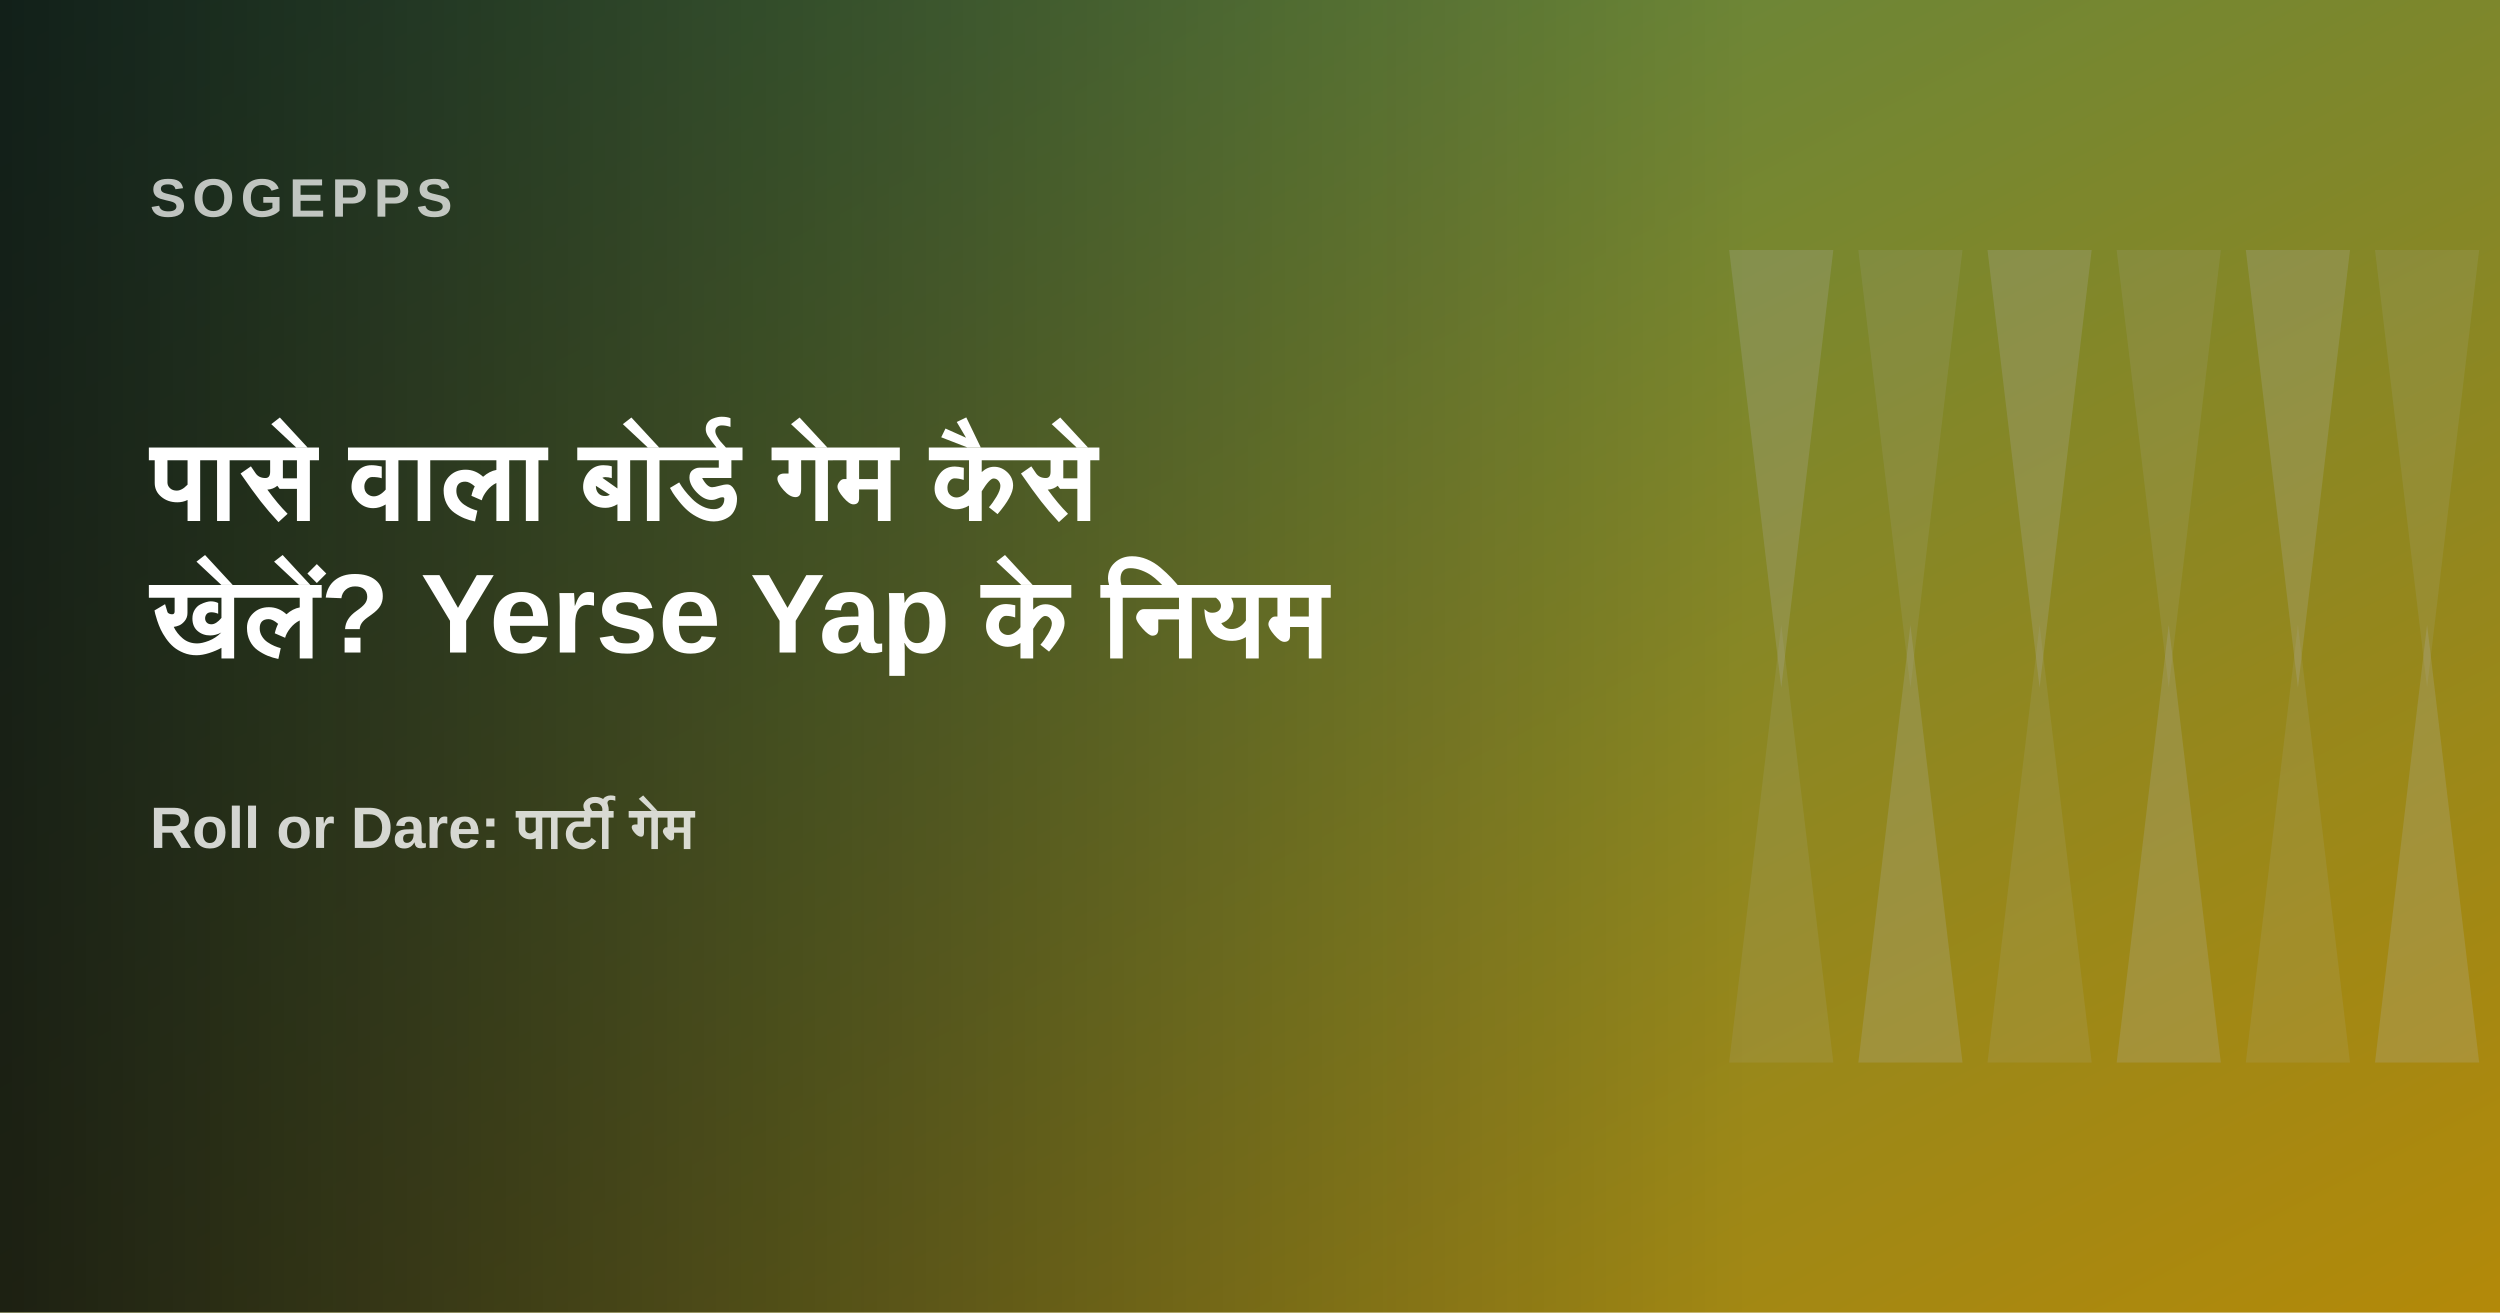
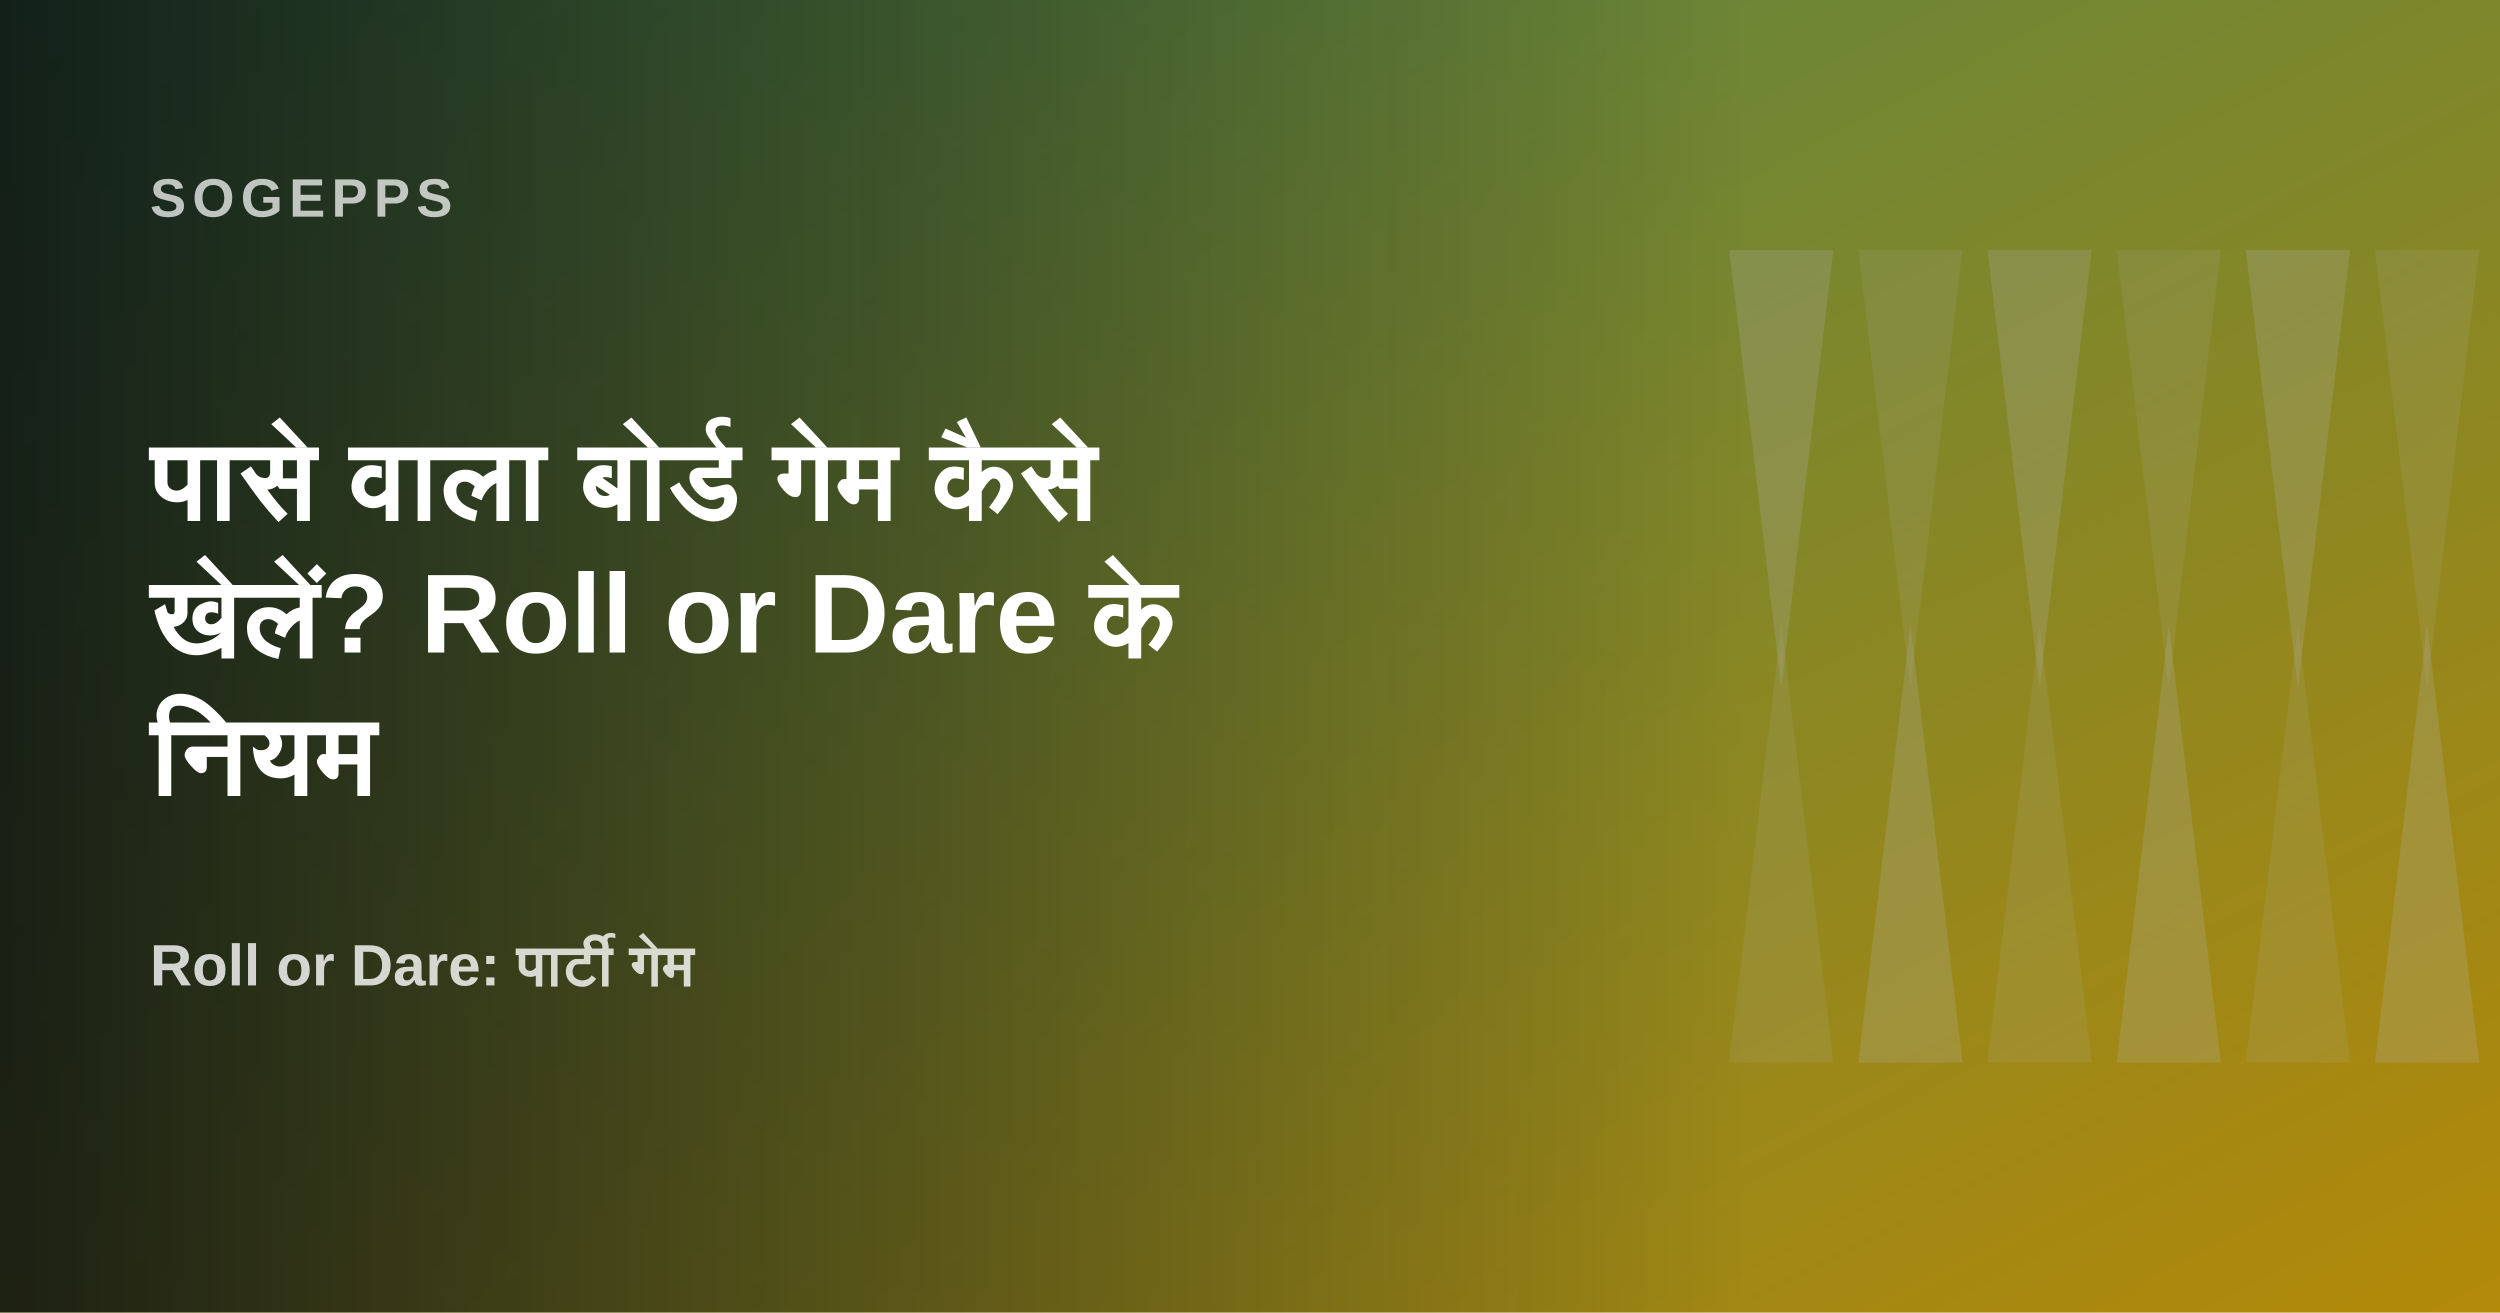
- <svg xmlns="http://www.w3.org/2000/svg" width="1200" height="630" viewBox="0 0 1200 630" role="img" aria-label="पासे वाला बोर्ड गेम कैसे खेलें? Yerse Yap के नियम">
+ <svg xmlns="http://www.w3.org/2000/svg" width="1200" height="630" viewBox="0 0 1200 630" role="img" aria-label="पासे वाला बोर्ड गेम कैसे खेलें? Roll or Dare के नियम">
  <defs>
    <linearGradient id="g" x1="0" y1="0" x2="1" y2="1">
      <stop offset="0%" stop-color="#66bb6a" />
      <stop offset="100%" stop-color="#ffc107" />
    </linearGradient>
    <linearGradient id="v" x1="0" y1="0" x2="1" y2="0">
      <stop offset="0%" stop-color="rgba(4,6,12,0.86)" />
      <stop offset="70%" stop-color="rgba(4,6,12,0.30)" />
    </linearGradient>
  </defs>
  <rect width="1200" height="630" fill="url(#g)" />
  <g transform="translate(830,120)">
    <polygon points="0,0 50,0 25,210" fill="rgba(255,255,255,0.22)" />
    <polygon points="62,0 112,0 87,210" fill="rgba(255,255,255,0.13)" />
    <polygon points="124,0 174,0 149,210" fill="rgba(255,255,255,0.22)" />
    <polygon points="186,0 236,0 211,210" fill="rgba(255,255,255,0.13)" />
    <polygon points="248,0 298,0 273,210" fill="rgba(255,255,255,0.22)" />
    <polygon points="310,0 360,0 335,210" fill="rgba(255,255,255,0.13)" />
    <polygon points="0,390 50,390 25,180" fill="rgba(255,255,255,0.13)" />
    <polygon points="62,390 112,390 87,180" fill="rgba(255,255,255,0.22)" />
    <polygon points="124,390 174,390 149,180" fill="rgba(255,255,255,0.13)" />
    <polygon points="186,390 236,390 211,180" fill="rgba(255,255,255,0.22)" />
    <polygon points="248,390 298,390 273,180" fill="rgba(255,255,255,0.13)" />
    <polygon points="310,390 360,390 335,180" fill="rgba(255,255,255,0.22)" />
  </g>
  <rect width="1200" height="630" fill="url(#v)" />
  <text x="72" y="104" font-family="Segoe UI, Arial, sans-serif" font-size="26" font-weight="700" letter-spacing="3" fill="rgba(255,255,255,0.72)">SOGEPPS</text>
  <text x="72" y="249" font-family="Segoe UI, Arial, sans-serif" font-size="54" font-weight="700" fill="#ffffff">पासे वाला बोर्ड गेम कैसे</text>
-   <text x="72" y="315" font-family="Segoe UI, Arial, sans-serif" font-size="54" font-weight="700" fill="#ffffff">खेलें? Yerse Yap के नियम</text>
-   <text x="72" y="407" font-family="Segoe UI, Arial, sans-serif" font-size="28" font-weight="600" fill="rgba(255,255,255,0.80)">Roll or Dare: पार्टी गेम</text>
+   <text x="72" y="315" font-family="Segoe UI, Arial, sans-serif" font-size="54" font-weight="700" fill="#ffffff">खेलें? Roll or Dare के</text>
+   <text x="72" y="381" font-family="Segoe UI, Arial, sans-serif" font-size="54" font-weight="700" fill="#ffffff">नियम</text>
+   <text x="72" y="473" font-family="Segoe UI, Arial, sans-serif" font-size="28" font-weight="600" fill="rgba(255,255,255,0.80)">Roll or Dare: पार्टी गेम</text>
</svg>
